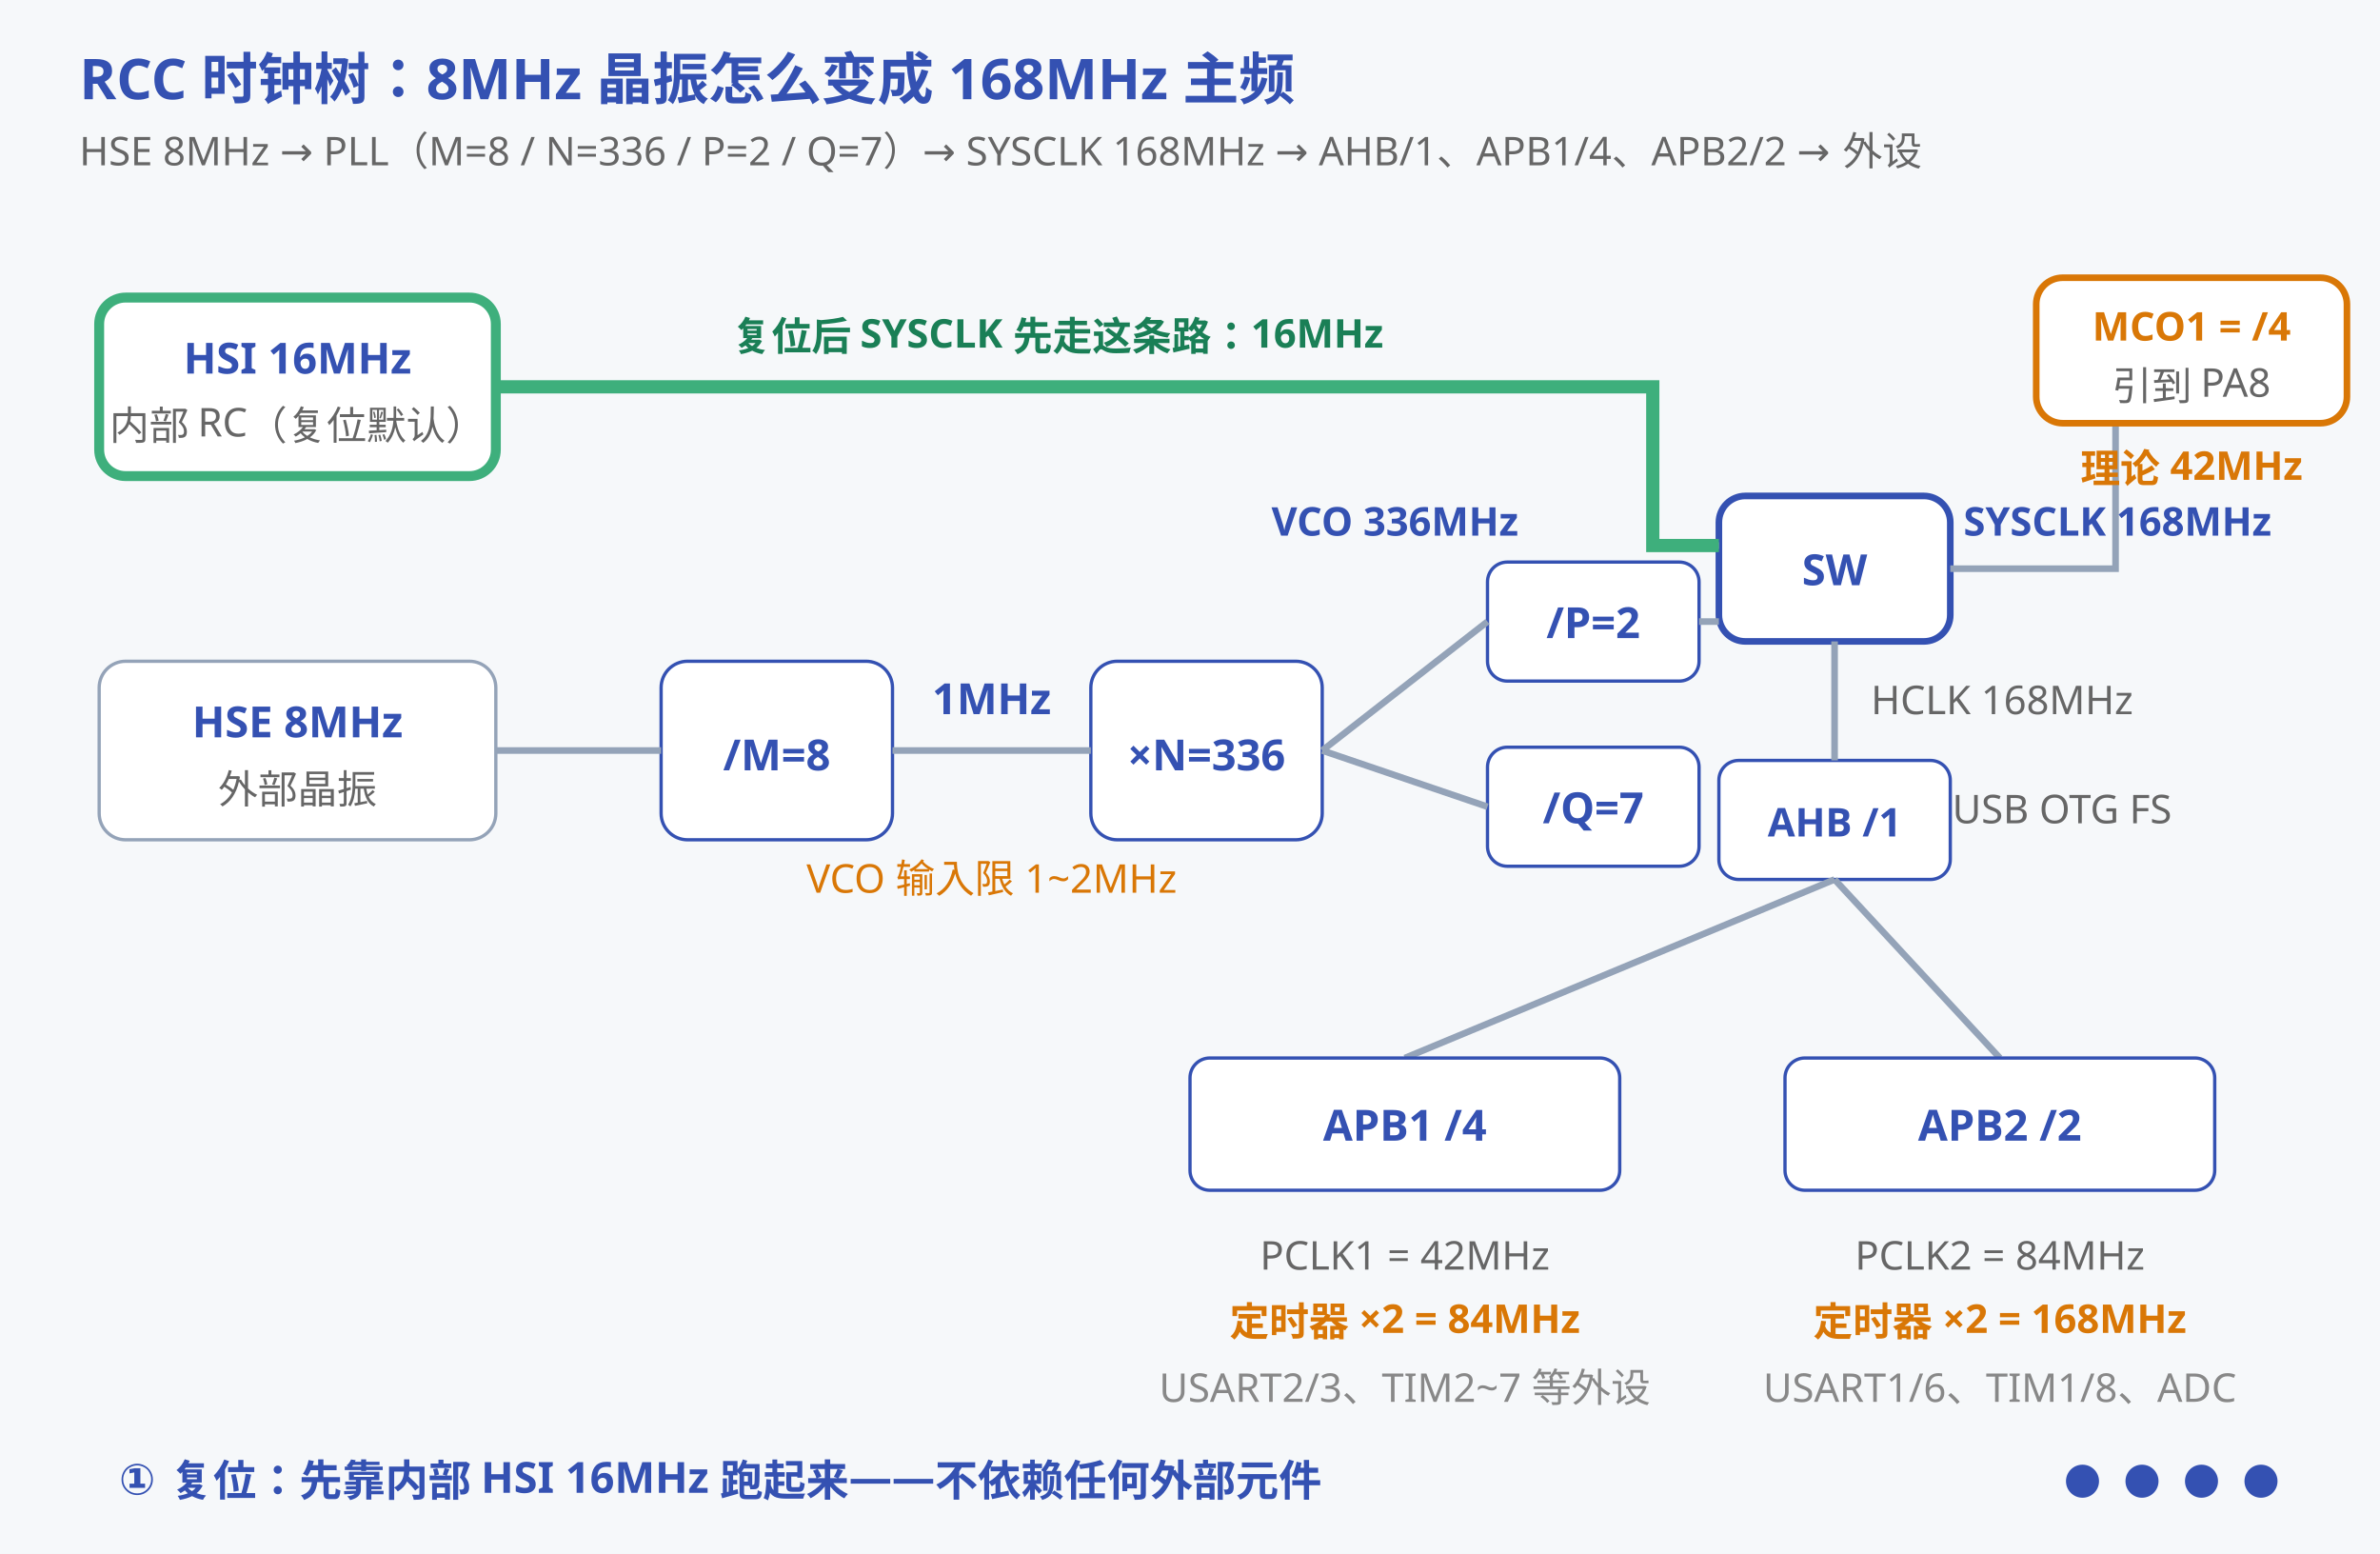
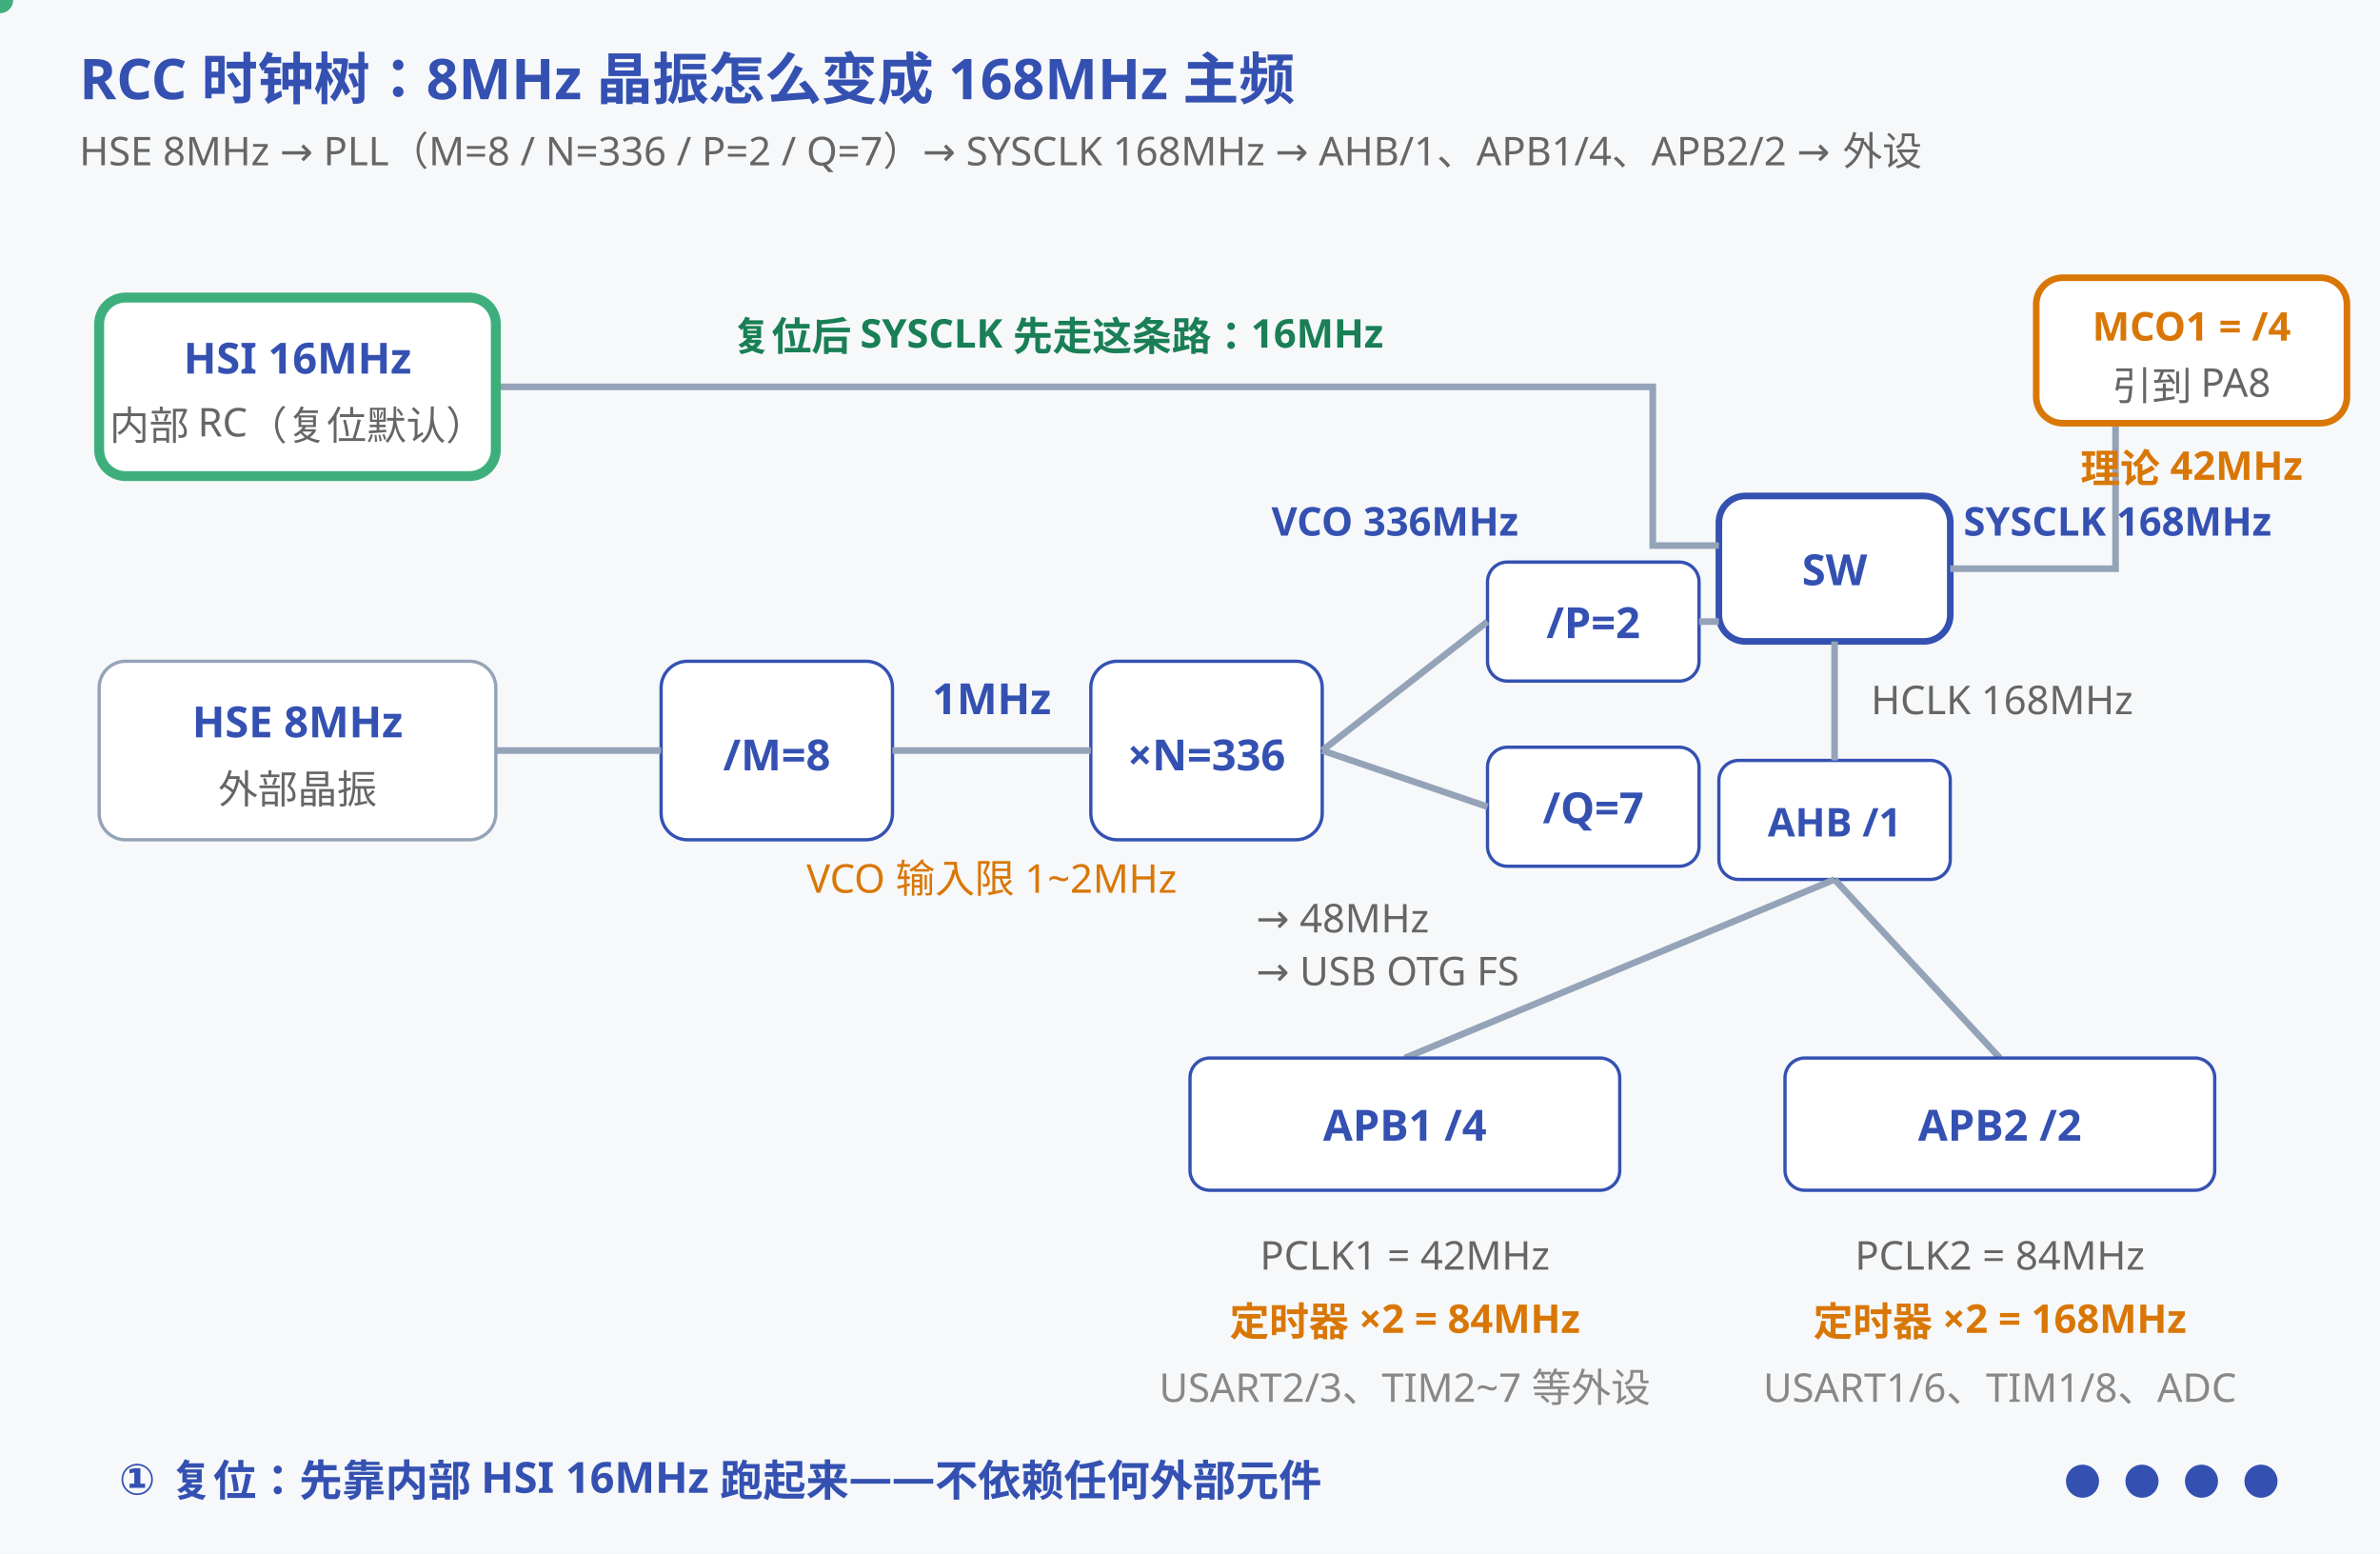
<svg xmlns="http://www.w3.org/2000/svg" viewBox="0 0 720 470" font-family="'Segoe UI','Microsoft YaHei',sans-serif">
  <rect width="720" height="470" fill="#f6f8fa" />
  <text x="24" y="30" font-size="17" font-weight="bold" fill="#3451b2">RCC 时钟树：8MHz 晶振怎么变成 168MHz 主频</text>
  <text x="24" y="50" font-size="12" fill="#666">HSE 8MHz → PLL（M=8 / N=336 / P=2 / Q=7）→ SYSCLK 168MHz → AHB/1、APB1/4、APB2/2 → 外设</text>
  <rect x="30" y="90" width="120" height="54" fill="#ffffff" stroke="#94a3b8" rx="8" />
  <text x="90" y="113" font-size="13" font-weight="bold" fill="#3451b2" text-anchor="middle">HSI 16MHz</text>
  <text x="90" y="133" font-size="12" fill="#666" text-anchor="middle">内部 RC（复位默认）</text>
  <rect x="30" y="200" width="120" height="54" fill="#ffffff" stroke="#94a3b8" rx="8" />
  <text x="90" y="223" font-size="13" font-weight="bold" fill="#3451b2" text-anchor="middle">HSE 8MHz</text>
  <text x="90" y="243" font-size="12" fill="#666" text-anchor="middle">外部晶振</text>
  <rect x="200" y="200" width="70" height="54" fill="#ffffff" stroke="#3451b2" rx="8" />
  <text x="235" y="233" font-size="13" font-weight="bold" fill="#3451b2" text-anchor="middle">/M=8</text>
  <rect x="330" y="200" width="70" height="54" fill="#ffffff" stroke="#3451b2" rx="8" />
  <text x="365" y="233" font-size="13" font-weight="bold" fill="#3451b2" text-anchor="middle">×N=336</text>
  <rect x="450" y="170" width="64" height="36" fill="#ffffff" stroke="#3451b2" rx="6" />
  <text x="482" y="193" font-size="13" font-weight="bold" fill="#3451b2" text-anchor="middle">/P=2</text>
  <rect x="450" y="226" width="64" height="36" fill="#ffffff" stroke="#3451b2" rx="6" />
  <text x="482" y="249" font-size="13" font-weight="bold" fill="#3451b2" text-anchor="middle">/Q=7</text>
  <g stroke="#94a3b8" stroke-width="2" fill="none">
    <path d="M150,227 L200,227" />
    <path d="M270,227 L330,227" />
    <path d="M400,227 L450,188" />
    <path d="M400,227 L450,244" />
  </g>
  <text x="300" y="216" font-size="13" font-weight="bold" fill="#3451b2" text-anchor="middle">1MHz</text>
  <text x="300" y="270" font-size="12" fill="#d97706" text-anchor="middle">VCO 输入限 1~2MHz</text>
  <text x="422" y="162" font-size="12" font-weight="bold" fill="#3451b2" text-anchor="middle">VCO 336MHz</text>
-   <text x="522" y="249" font-size="12" fill="#666" text-anchor="start">→ 48MHz → USB OTG FS</text>
+   <text x="380" y="282" font-size="12" fill="#666" text-anchor="start">→ 48MHz</text>
+   <text x="380" y="298" font-size="12" fill="#666" text-anchor="start">→ USB OTG FS</text>
  <rect x="520" y="150" width="70" height="44" fill="#ffffff" stroke="#3451b2" stroke-width="2" rx="8" />
  <text x="555" y="177" font-size="13" font-weight="bold" fill="#3451b2" text-anchor="middle">SW</text>
  <g stroke="#94a3b8" stroke-width="2" fill="none">
    <path d="M150,117 L500,117 L500,165 L520,165" />
    <path d="M514,188 L520,188" />
    <path d="M590,172 L640,172 L640,128" />
  </g>
  <text x="594" y="162" font-size="12" font-weight="bold" fill="#3451b2" text-anchor="start">SYSCLK 168MHz</text>
  <rect x="616" y="84" width="94" height="44" fill="#ffffff" stroke="#d97706" stroke-width="2" rx="8" />
  <text x="663" y="103" font-size="12" font-weight="bold" fill="#d97706" text-anchor="middle">MCO1 = /4</text>
  <text x="663" y="121" font-size="12" fill="#666" text-anchor="middle">引到 PA8</text>
  <text x="663" y="146" font-size="12" font-weight="bold" fill="#d97706" text-anchor="middle">理论 42MHz</text>
  <rect x="520" y="230" width="70" height="36" fill="#ffffff" stroke="#3451b2" rx="6" />
  <text x="555" y="253" font-size="12" font-weight="bold" fill="#3451b2" text-anchor="middle">AHB /1</text>
  <g stroke="#94a3b8" stroke-width="2" fill="none">
    <path d="M555,194 L555,230" />
    <path d="M555,266 L425,320" />
    <path d="M555,266 L605,320" />
  </g>
  <text x="566" y="216" font-size="12" fill="#666" text-anchor="start">HCLK 168MHz</text>
  <rect x="360" y="320" width="130" height="40" fill="#ffffff" stroke="#3451b2" rx="6" />
  <text x="425" y="345" font-size="13" font-weight="bold" fill="#3451b2" text-anchor="middle">APB1 /4</text>
  <text x="425" y="384" font-size="12" fill="#666" text-anchor="middle">PCLK1 = 42MHz</text>
  <text x="425" y="404" font-size="12" font-weight="bold" fill="#d97706" text-anchor="middle">定时器 ×2 = 84MHz</text>
  <text x="425" y="424" font-size="12" fill="#888" text-anchor="middle">USART2/3、TIM2~7 等外设</text>
  <rect x="540" y="320" width="130" height="40" fill="#ffffff" stroke="#3451b2" rx="6" />
  <text x="605" y="345" font-size="13" font-weight="bold" fill="#3451b2" text-anchor="middle">APB2 /2</text>
  <text x="605" y="384" font-size="12" fill="#666" text-anchor="middle">PCLK2 = 84MHz</text>
  <text x="605" y="404" font-size="12" font-weight="bold" fill="#d97706" text-anchor="middle">定时器 ×2 = 168MHz</text>
  <text x="605" y="424" font-size="12" fill="#888" text-anchor="middle">USART1/6、TIM1/8、ADC</text>
+   <circle r="3.5" fill="#3eaf7c">
+     <animateMotion calcMode="linear" path="M555,266 L425,320" dur="2s" repeatCount="indefinite" />
+   </circle>
+   <circle r="3.5" fill="#3eaf7c">
+     <animateMotion calcMode="linear" path="M555,266 L605,320" dur="2s" repeatCount="indefinite" />
+   </circle>
  <g opacity="1">
    <animate attributeName="opacity" calcMode="discrete" values="1;0;0;0;0" keyTimes="0;0.25;0.5;0.75;1" dur="12s" repeatCount="indefinite" />
-     <rect x="30" y="90" width="120" height="54" fill="none" stroke="#3eaf7c" stroke-width="3" rx="8" />
-     <path d="M150,117 L500,117 L500,165 L520,165" stroke="#3eaf7c" stroke-width="4" fill="none" />
+     <rect x="30" y="90" width="120" height="54" fill="none" stroke="#3eaf7c" stroke-width="3" rx="8">
+       <animate attributeName="stroke-width" values="3;4.6;3" keyTimes="0;0.5;1" dur="1s" repeatCount="indefinite" />
+     </rect>
+     <path d="M150,117 L500,117 L500,165 L520,165" stroke="#3eaf7c" stroke-width="4" fill="none" pathLength="1000" stroke-dasharray="1000" stroke-dashoffset="1000">
+       <animate attributeName="stroke-dashoffset" values="1000;0;0" keyTimes="0;0.10;1" dur="12s" repeatCount="indefinite" />
+     </path>
+     <circle r="4" fill="#3eaf7c">
+       <animateMotion calcMode="linear" path="M150,117 L500,117 L500,165 L520,165" dur="3s" repeatCount="indefinite" />
+     </circle>
    <text x="320" y="106" font-size="12" font-weight="bold" fill="#1a7f56" text-anchor="middle">复位后 SYSCLK 先走这条路：16MHz</text>
  </g>
  <g opacity="0">
    <animate attributeName="opacity" calcMode="discrete" values="0;1;0;0;0" keyTimes="0;0.25;0.5;0.75;1" dur="12s" repeatCount="indefinite" />
-     <rect x="30" y="200" width="120" height="54" fill="none" stroke="#d97706" stroke-width="3" rx="8" />
-     <path d="M150,227 L200,227" stroke="#d97706" stroke-width="4" fill="none" />
+     <rect x="30" y="200" width="120" height="54" fill="none" stroke="#d97706" stroke-width="3" rx="8">
+       <animate attributeName="stroke-width" values="3;5;3" keyTimes="0;0.5;1" dur="0.5s" repeatCount="indefinite" />
+     </rect>
+     <path d="M150,227 L200,227" stroke="#d97706" stroke-width="4" fill="none" pathLength="1000" stroke-dasharray="1000" stroke-dashoffset="1000">
+       <animate attributeName="stroke-dashoffset" values="1000;1000;0;0" keyTimes="0;0.25;0.32;1" dur="12s" repeatCount="indefinite" />
+     </path>
+     <circle r="4" fill="#d97706">
+       <animateMotion calcMode="linear" path="M150,227 L200,227" dur="1s" repeatCount="indefinite" />
+     </circle>
    <text x="90" y="192" font-size="12" font-weight="bold" fill="#d97706" text-anchor="middle">等 HSERDY 置位</text>
  </g>
  <g opacity="0">
    <animate attributeName="opacity" calcMode="discrete" values="0;0;1;0;0" keyTimes="0;0.25;0.5;0.75;1" dur="12s" repeatCount="indefinite" />
    <g fill="none" stroke="#3451b2" stroke-width="3">
      <rect x="200" y="200" width="70" height="54" rx="8" />
      <rect x="330" y="200" width="70" height="54" rx="8" />
      <rect x="450" y="170" width="64" height="36" rx="6" />
-       <path d="M270,227 L330,227" />
-       <path d="M400,227 L450,188" />
+       <path d="M270,227 L330,227" pathLength="1000" stroke-dasharray="1000" stroke-dashoffset="1000">
+         <animate attributeName="stroke-dashoffset" values="1000;1000;0;0" keyTimes="0;0.50;0.55;1" dur="12s" repeatCount="indefinite" />
+       </path>
+       <path d="M400,227 L450,188" pathLength="1000" stroke-dasharray="1000" stroke-dashoffset="1000">
+         <animate attributeName="stroke-dashoffset" values="1000;1000;0;0" keyTimes="0;0.55;0.60;1" dur="12s" repeatCount="indefinite" />
+       </path>
      <path d="M514,188 L520,188" />
      <path d="M555,194 L555,230" />
    </g>
+     <circle r="4.5" fill="#3451b2">
+       <animateMotion calcMode="linear" path="M200,227 L270,227 L330,227 L400,227 L450,188 L514,188 L520,188 L555,194 L555,230" dur="4s" repeatCount="indefinite" />
+     </circle>
    <text x="340" y="186" font-size="12" font-weight="bold" fill="#3451b2" text-anchor="middle">PLL 锁定（PLLRDY）：8÷8×336÷2 = 168MHz</text>
  </g>
  <g opacity="0">
    <animate attributeName="opacity" calcMode="discrete" values="0;0;0;1;0" keyTimes="0;0.25;0.5;0.75;1" dur="12s" repeatCount="indefinite" />
-     <rect x="616" y="84" width="94" height="44" fill="none" stroke="#3eaf7c" stroke-width="3" rx="8" />
-     <path d="M590,172 L640,172 L640,128" stroke="#3eaf7c" stroke-width="4" fill="none" />
-     <text x="663" y="72" font-size="12" font-weight="bold" fill="#1a7f56" text-anchor="middle">168÷4 = 42MHz，示波器对账</text>
+     <rect x="616" y="84" width="94" height="44" fill="none" stroke="#3eaf7c" stroke-width="3" rx="8">
+       <animate attributeName="stroke-width" values="3;5;3" keyTimes="0;0.5;1" dur="1s" repeatCount="indefinite" />
+     </rect>
+     <path d="M590,172 L640,172 L640,128" stroke="#3eaf7c" stroke-width="4" fill="none" pathLength="1000" stroke-dasharray="1000" stroke-dashoffset="1000">
+       <animate attributeName="stroke-dashoffset" values="1000;1000;0;0" keyTimes="0;0.75;0.83;1" dur="12s" repeatCount="indefinite" />
+     </path>
+     <circle r="4" fill="#d97706">
+       <animateMotion calcMode="linear" path="M590,172 L640,172 L640,128" dur="2s" repeatCount="indefinite" />
+     </circle>
+     <text x="706" y="72" font-size="12" font-weight="bold" fill="#1a7f56" text-anchor="end">168÷4 = 42MHz，示波器对账</text>
  </g>
  <g font-size="13" font-weight="bold" fill="#3451b2">
    <g opacity="1">
      <animate attributeName="opacity" calcMode="discrete" values="1;0;0;0;0" keyTimes="0;0.25;0.5;0.75;1" dur="12s" repeatCount="indefinite" />
      <text x="36" y="452">① 复位：先靠内部 HSI 16MHz 跑起来——不依赖任何外部元件</text>
    </g>
    <g opacity="0">
      <animate attributeName="opacity" calcMode="discrete" values="0;1;0;0;0" keyTimes="0;0.25;0.5;0.75;1" dur="12s" repeatCount="indefinite" />
      <text x="36" y="452">② HSE 起振：8MHz 外部晶振就绪，比内部 RC 更准更稳</text>
    </g>
    <g opacity="0">
      <animate attributeName="opacity" calcMode="discrete" values="0;0;1;0;0" keyTimes="0;0.25;0.5;0.75;1" dur="12s" repeatCount="indefinite" />
      <text x="36" y="452">③ PLL 锁定：8÷8×336÷2 = 168MHz；VCO 输入 1MHz 合规；Q=7 出 48MHz 给 USB</text>
    </g>
    <g opacity="0">
      <animate attributeName="opacity" calcMode="discrete" values="0;0;0;1;0" keyTimes="0;0.25;0.5;0.75;1" dur="12s" repeatCount="indefinite" />
      <text x="36" y="452">④ MCO1 对账：SYSCLK/4 = 42MHz 引到 PA8——程序以为 ≠ 硬件实际，量一下才算数</text>
    </g>
  </g>
  <g transform="translate(630,448)" fill="#3451b2">
    <circle cx="0" cy="0" r="5">
      <animate attributeName="opacity" calcMode="discrete" values="1;0.2;0.2;0.2;0.2" keyTimes="0;0.25;0.5;0.75;1" dur="12s" repeatCount="indefinite" />
    </circle>
    <circle cx="18" cy="0" r="5">
      <animate attributeName="opacity" calcMode="discrete" values="0.2;1;0.2;0.2;0.2" keyTimes="0;0.25;0.5;0.75;1" dur="12s" repeatCount="indefinite" />
    </circle>
    <circle cx="36" cy="0" r="5">
      <animate attributeName="opacity" calcMode="discrete" values="0.2;0.2;1;0.2;0.2" keyTimes="0;0.25;0.5;0.75;1" dur="12s" repeatCount="indefinite" />
    </circle>
    <circle cx="54" cy="0" r="5">
      <animate attributeName="opacity" calcMode="discrete" values="0.2;0.2;0.2;1;0.2" keyTimes="0;0.25;0.5;0.75;1" dur="12s" repeatCount="indefinite" />
    </circle>
  </g>
</svg>
